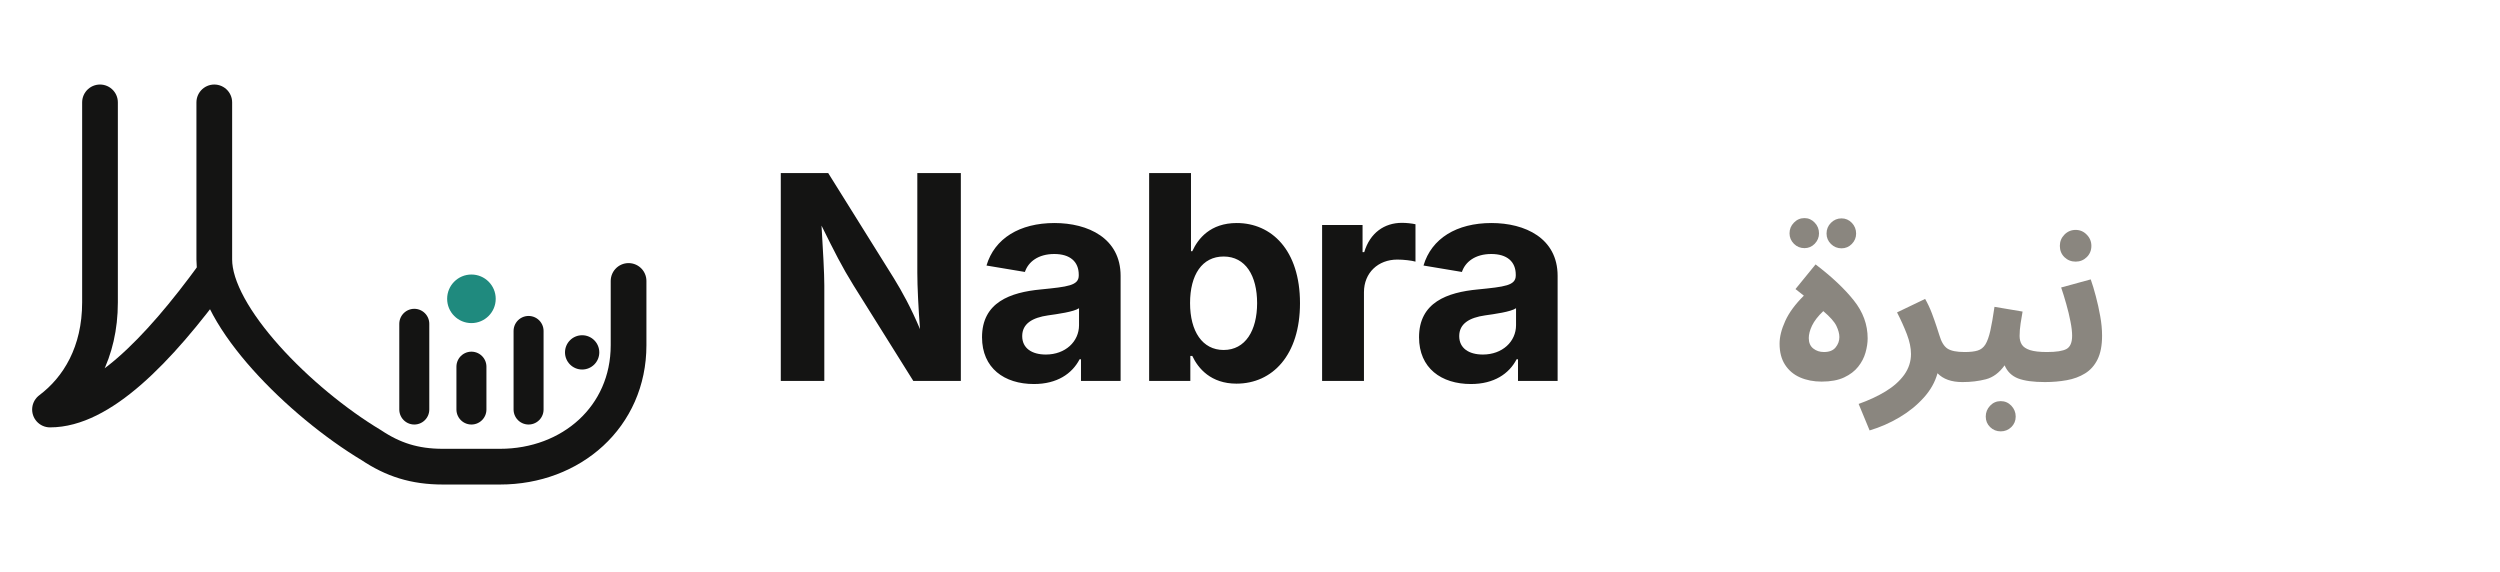
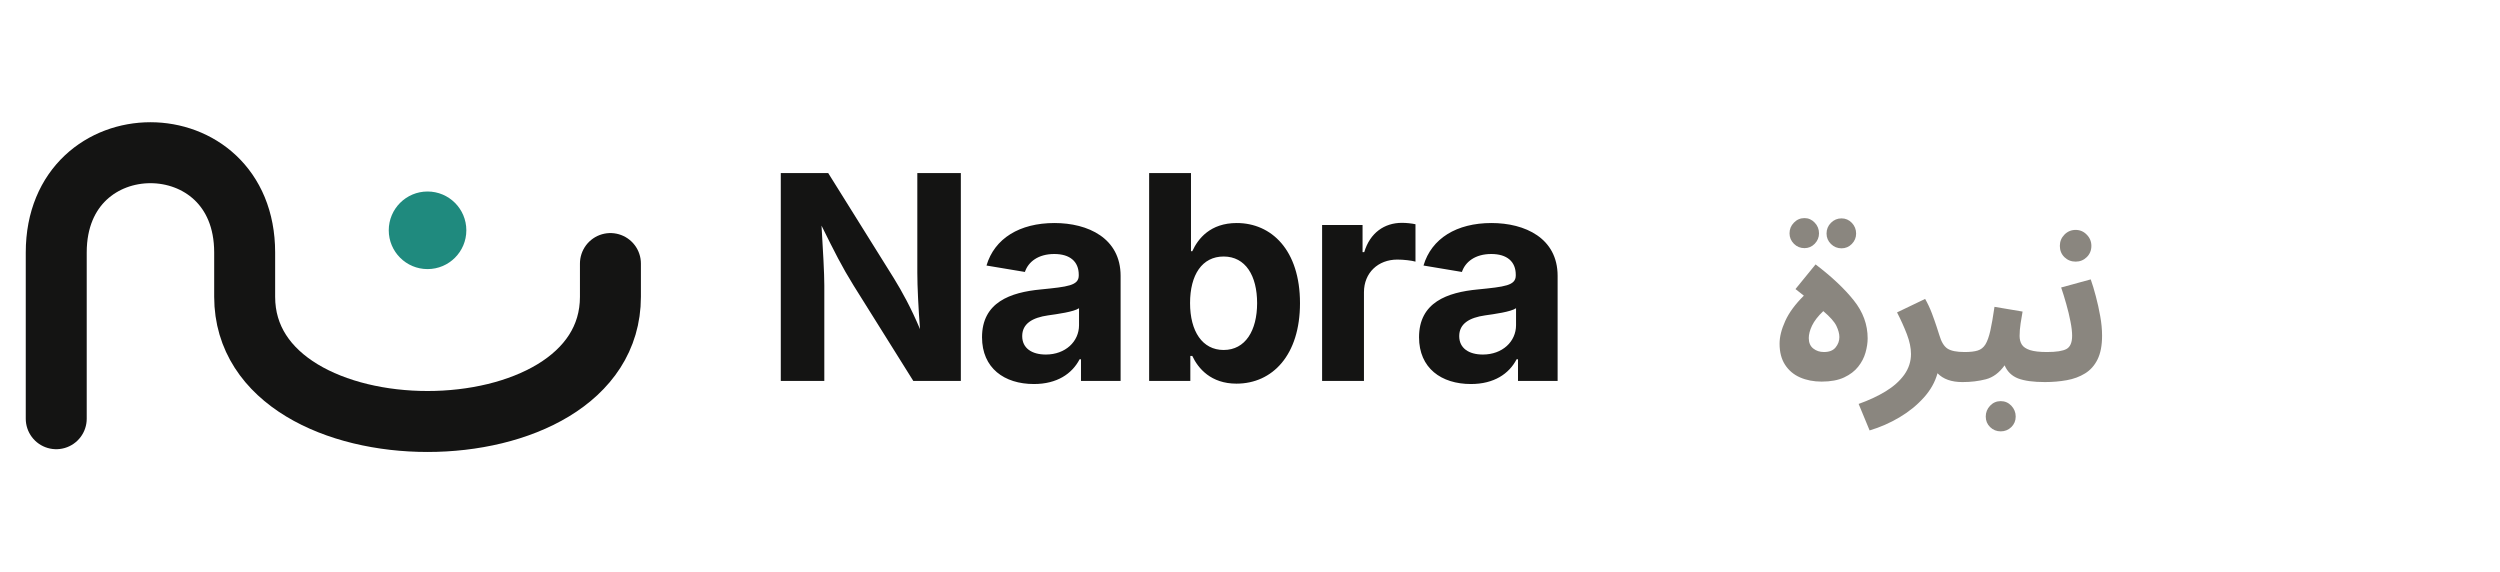
<svg xmlns="http://www.w3.org/2000/svg" viewBox="0 0 420 96" role="img" aria-label="Nabra · نبرة">
-   <g transform="translate(0 10) scale(1.2)">
-     <g fill="none" stroke="#141413" stroke-width="5" stroke-linecap="round" stroke-linejoin="round">
-       <path d="M14 6 V34 C14 41 11 46 7 49 C14 49 22 41 30 30" />
-       <path d="M30 6 V28 C30 36 42 48 52 54 C55 56 58 57 62 57 H70 C80 57 88 50 88 40 V31" />
-     </g>
-     <g stroke="#141413" stroke-width="4.2" stroke-linecap="round">
-       <path d="M58 37 V49 M66 43 V49 M74 38 V49" />
-     </g>
-     <circle cx="66" cy="33.5" r="3.4" fill="#1F8A7E" />
-     <circle cx="81.5" cy="41" r="2.4" fill="#141413" />
-   </g>
+   <svg x="2" y="18" width="108" height="60" viewBox="6 24 116 64">
+     <path d="M14 80 V50 C14 26 48 26 48 50 V58 C48 88 114 88 114 58 V52" fill="none" stroke="#141413" stroke-width="11" stroke-linecap="round" stroke-linejoin="round" />
+     <circle cx="81" cy="46" r="7" fill="#1F8A7E" />
+   </svg>
  <text x="128" y="64" font-family="'Segoe UI Variable Display','Segoe UI',Inter,Helvetica,Arial,sans-serif" font-size="48" font-weight="650" letter-spacing="-1.2" fill="#141413">Nabra</text>
  <text x="298" y="64" font-family="'Segoe UI','Noto Sans Arabic',Tahoma,Arial,sans-serif" font-size="36" font-weight="600" fill="#8A867F">نبرة</text>
</svg>
